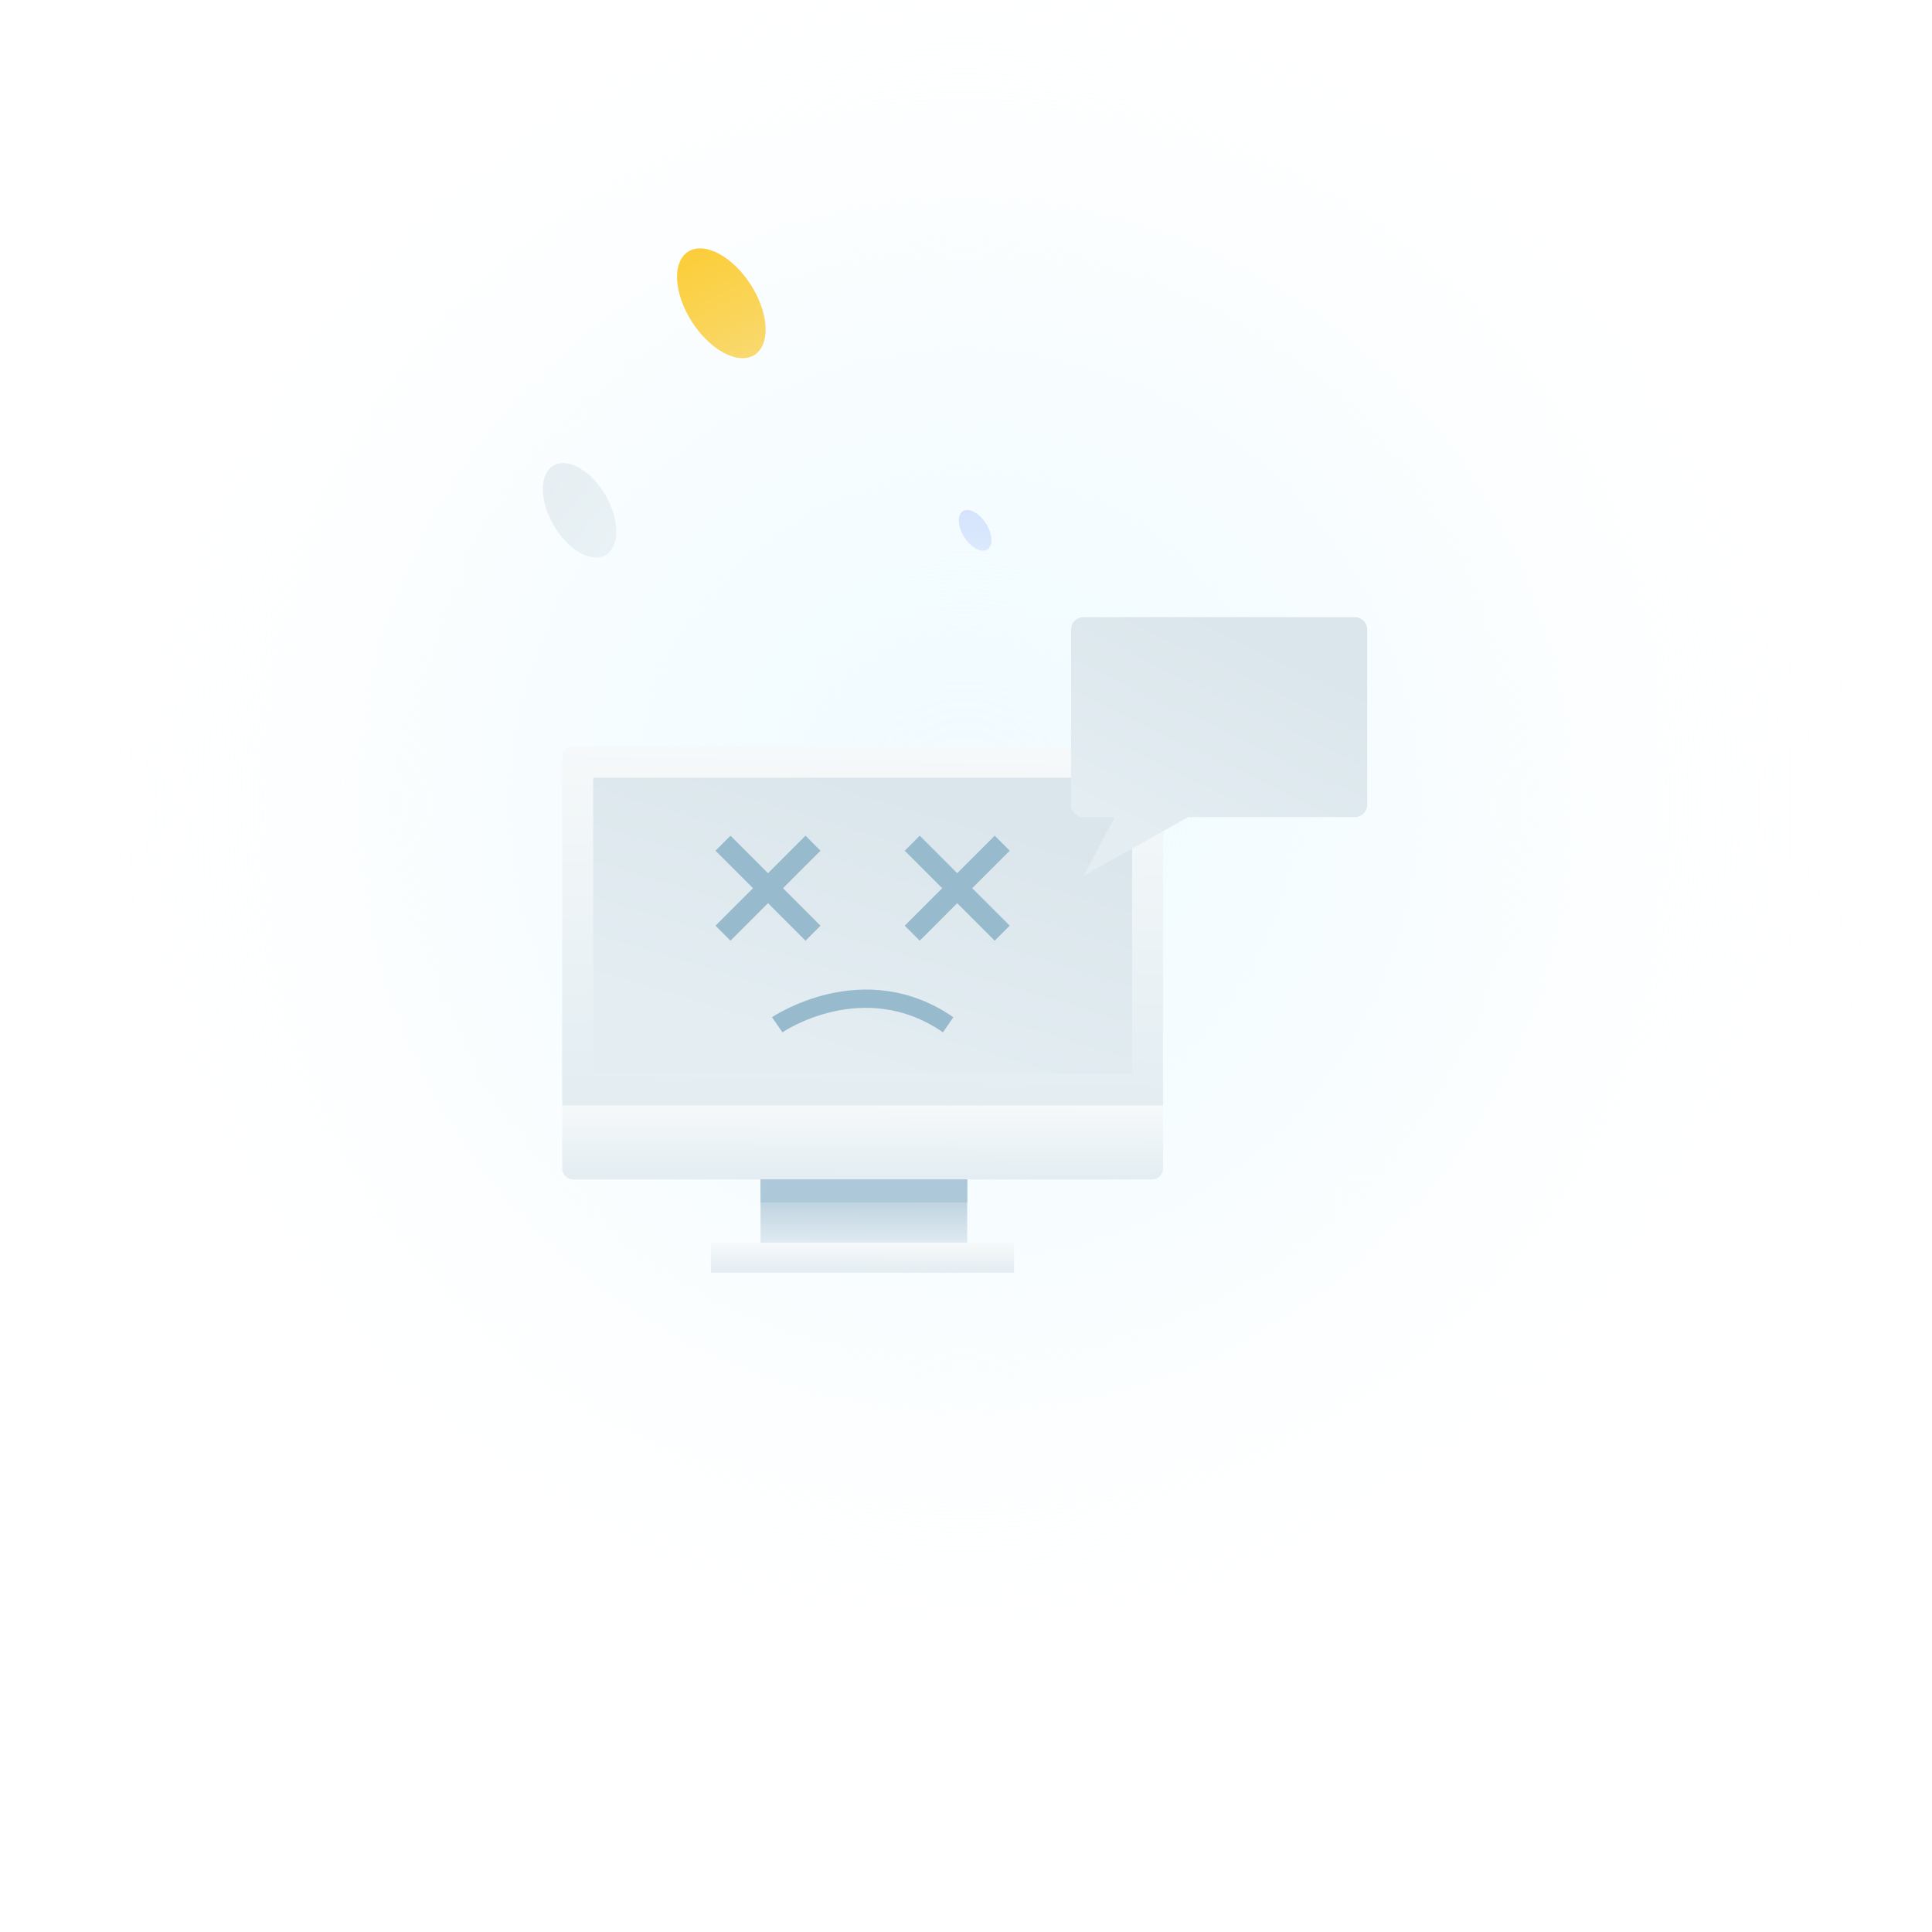
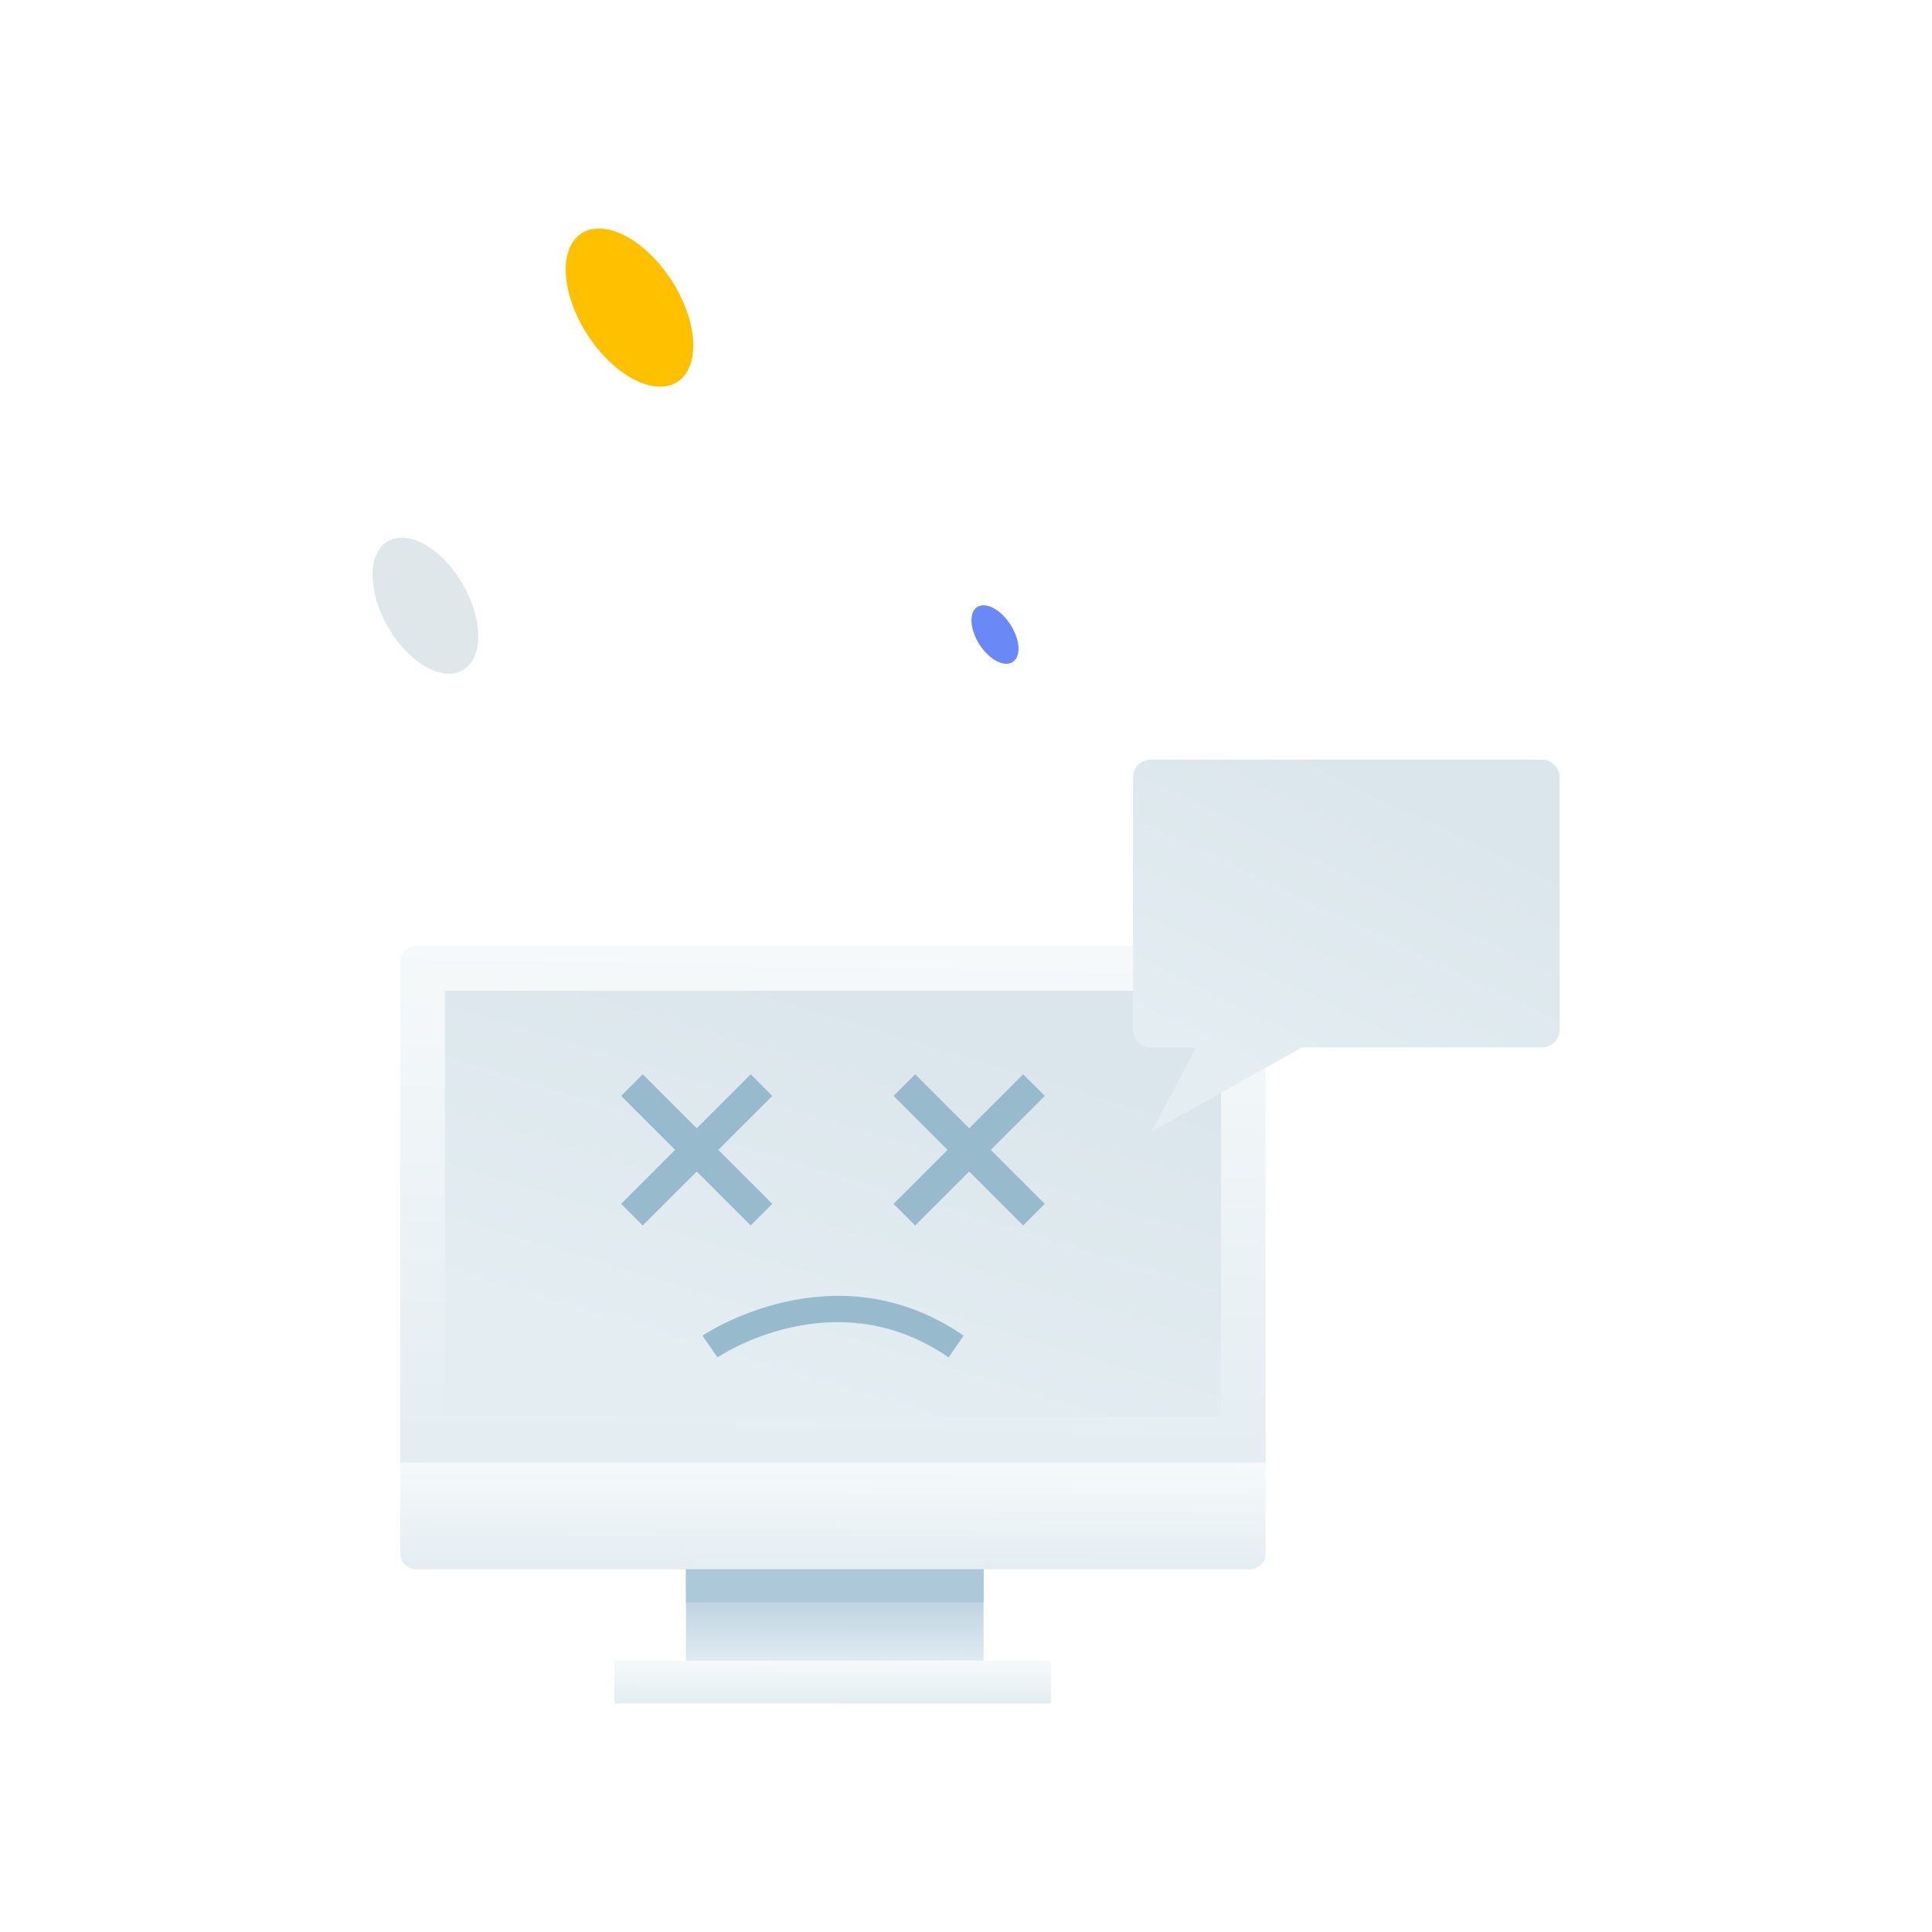
- <svg xmlns="http://www.w3.org/2000/svg" width="200" height="200" viewBox="0 0 259 288" fill="none">
-   <path d="M128.672 78.892C129.249 80.563 130.708 81.984 131.918 82.08C133.128 82.176 133.647 80.889 133.051 79.218C132.456 77.547 131.016 76.126 129.806 76.03C128.596 75.934 128.077 77.221 128.672 78.892Z" fill="#6B89F6" />
-   <path d="M87.075 44.776C88.65 49.29 92.607 53.15 95.891 53.381C99.175 53.611 100.558 50.154 98.983 45.641C97.408 41.127 93.452 37.266 90.168 37.036C86.883 36.806 85.5 40.263 87.075 44.776Z" fill="#FFC000" />
-   <path d="M71.918 69.777C74.933 71.525 77.373 75.75 77.373 79.227C77.373 82.703 74.914 84.105 71.879 82.358C68.864 80.61 66.425 76.384 66.425 72.908C66.425 69.431 68.883 68.029 71.918 69.777Z" fill="#E0E7EB" />
-   <g filter="url(#filter0_f_5216_16004)">
-     <circle cx="129.3" cy="119.975" r="75" fill="#F1FBFF" />
-   </g>
-   <path d="M69.304 164.791V174.187C69.304 175.088 70.042 175.821 70.938 175.821H157.243C158.144 175.821 158.877 175.088 158.877 174.187V164.791H69.309H69.304Z" fill="url(#paint0_linear_5216_16004)" />
-   <path d="M158.872 112.904C158.872 112.008 158.139 111.27 157.239 111.27H70.933C70.037 111.27 69.3 112.003 69.3 112.904V164.791H158.872V112.904Z" fill="url(#paint1_linear_5216_16004)" />
-   <path d="M129.682 175.821H98.872V185.281H129.682V175.821Z" fill="url(#paint2_linear_5216_16004)" />
-   <path d="M136.662 185.281H91.469V189.708H136.662V185.281Z" fill="url(#paint3_linear_5216_16004)" />
-   <path d="M129.682 175.821H98.872V179.238H129.682V175.821Z" fill="#ADC8D8" />
-   <path d="M154.258 115.93H73.932V160.004H154.258V115.93Z" fill="url(#paint4_linear_5216_16004)" />
-   <path d="M105.575 124.575L99.987 130.168L94.395 124.575L92.16 126.814L97.748 132.402L92.16 137.99L94.395 140.228L99.987 134.636L105.575 140.228L107.809 137.99L102.221 132.402L107.809 126.814L105.575 124.575Z" fill="#98BACD" />
-   <path d="M136.016 126.814L133.782 124.575L128.19 130.168L122.602 124.575L120.368 126.814L125.955 132.402L120.368 137.99L122.602 140.228L128.19 134.636L133.782 140.228L136.016 137.99L130.428 132.402L136.016 126.814Z" fill="#98BACD" />
-   <path d="M126.065 153.884C114.234 145.716 102.253 153.802 102.135 153.884L100.583 151.636C100.72 151.54 114.257 142.408 127.616 151.636L126.065 153.884Z" fill="#98BACD" />
-   <path d="M187.48 92H146.982C145.977 92 145.162 92.814 145.162 93.82V119.975C145.162 120.981 145.977 121.795 146.982 121.795H151.669L147.055 130.541L162.626 121.795H187.48C188.485 121.795 189.3 120.981 189.3 119.975V93.82C189.3 92.814 188.485 92 187.48 92Z" fill="url(#paint5_linear_5216_16004)" />
+ <svg xmlns="http://www.w3.org/2000/svg" width="200" height="200" viewBox="0 0 200 200" fill="none">
+   <path d="M100.81 65.525C101.386 67.196 102.846 68.618 104.056 68.713C105.266 68.81 105.785 67.523 105.189 65.852C104.594 64.181 103.153 62.76 101.943 62.663C100.733 62.568 100.215 63.854 100.81 65.525Z" fill="#6B89F6" />
+   <path d="M59.213 31.41C60.788 35.923 64.745 39.784 68.029 40.014C71.313 40.245 72.696 36.787 71.121 32.274C69.546 27.76 65.59 23.9 62.305 23.669C59.021 23.439 57.638 26.896 59.213 31.41Z" fill="#FFC000" />
+   <path d="M44.056 56.411C47.071 58.158 49.51 62.384 49.51 65.86C49.51 69.337 47.052 70.739 44.017 68.991C41.002 67.243 38.563 63.018 38.563 59.541C38.563 56.065 41.021 54.663 44.056 56.411Z" fill="#E0E7EB" />
+   <path d="M41.442 151.424V160.821C41.442 161.721 42.179 162.454 43.075 162.454H129.381C130.282 162.454 131.014 161.721 131.014 160.821V151.424H41.446H41.442Z" fill="url(#paint0_linear_6976_8683)" />
+   <path d="M131.01 99.537C131.01 98.641 130.277 97.904 129.376 97.904H43.071C42.175 97.904 41.437 98.636 41.437 99.537V151.424H131.01V99.537Z" fill="url(#paint1_linear_6976_8683)" />
+   <path d="M101.82 162.454H71.01V171.914H101.82V162.454Z" fill="url(#paint2_linear_6976_8683)" />
+   <path d="M108.8 171.914H63.606V176.341H108.8V171.914Z" fill="url(#paint3_linear_6976_8683)" />
+   <path d="M101.82 162.454H71.01V165.871H101.82V162.454Z" fill="#ADC8D8" />
+   <path d="M126.396 102.563H46.07V146.637H126.396V102.563Z" fill="url(#paint4_linear_6976_8683)" />
+   <path d="M77.712 111.209L72.124 116.801L66.532 111.209L64.298 113.448L69.886 119.035L64.298 124.623L66.532 126.862L72.124 121.269L77.712 126.862L79.946 124.623L74.359 119.035L79.946 113.448L77.712 111.209Z" fill="#98BACD" />
+   <path d="M108.154 113.448L105.919 111.209L100.327 116.801L94.739 111.209L92.505 113.448L98.093 119.035L92.505 124.623L94.739 126.862L100.327 121.269L105.919 126.862L108.154 124.623L102.566 119.035L108.154 113.448Z" fill="#98BACD" />
+   <path d="M98.202 140.517C86.371 132.349 74.391 140.435 74.272 140.517L72.721 138.269C72.857 138.174 86.394 129.041 99.754 138.269L98.202 140.517Z" fill="#98BACD" />
+   <path d="M159.617 78.633H119.12C118.114 78.633 117.3 79.448 117.3 80.454V106.608C117.3 107.614 118.114 108.429 119.12 108.429H123.807L119.193 117.174L134.764 108.429H159.617C160.623 108.429 161.437 107.614 161.437 106.608V80.454C161.437 79.448 160.623 78.633 159.617 78.633Z" fill="url(#paint5_linear_6976_8683)" />
  <defs>
-     <filter id="filter0_f_5216_16004" x="-45.7" y="-55.025" width="350" height="350" filterUnits="userSpaceOnUse" color-interpolation-filters="sRGB">
-       <feFlood flood-opacity="0" result="BackgroundImageFix" />
-       <feBlend mode="normal" in="SourceGraphic" in2="BackgroundImageFix" result="shape" />
-       <feGaussianBlur stdDeviation="50" result="effect1_foregroundBlur_5216_16004" />
-     </filter>
-     <linearGradient id="paint0_linear_5216_16004" x1="114.449" y1="164.791" x2="114.407" y2="175.749" gradientUnits="userSpaceOnUse">
+     <linearGradient id="paint0_linear_6976_8683" x1="86.586" y1="151.424" x2="86.544" y2="162.382" gradientUnits="userSpaceOnUse">
      <stop stop-color="#F6F9FA" />
      <stop offset="1" stop-color="#E3EDF2" />
    </linearGradient>
-     <linearGradient id="paint1_linear_5216_16004" x1="114.444" y1="111.27" x2="113.452" y2="164.424" gradientUnits="userSpaceOnUse">
+     <linearGradient id="paint1_linear_6976_8683" x1="86.582" y1="97.904" x2="85.589" y2="151.057" gradientUnits="userSpaceOnUse">
      <stop stop-color="#F6F9FA" />
      <stop offset="1" stop-color="#E3EDF2" />
    </linearGradient>
-     <linearGradient id="paint2_linear_5216_16004" x1="114.355" y1="175.894" x2="114.34" y2="185.189" gradientUnits="userSpaceOnUse">
+     <linearGradient id="paint2_linear_6976_8683" x1="86.492" y1="162.527" x2="86.478" y2="171.823" gradientUnits="userSpaceOnUse">
      <stop stop-color="#ADC8D8" />
      <stop offset="1" stop-color="#DFEAF1" />
    </linearGradient>
-     <linearGradient id="paint3_linear_5216_16004" x1="114.246" y1="185.281" x2="114.233" y2="189.679" gradientUnits="userSpaceOnUse">
+     <linearGradient id="paint3_linear_6976_8683" x1="86.384" y1="171.914" x2="86.37" y2="176.313" gradientUnits="userSpaceOnUse">
      <stop stop-color="#F6F9FA" />
      <stop offset="1" stop-color="#E3EDF2" />
    </linearGradient>
-     <linearGradient id="paint4_linear_5216_16004" x1="116.023" y1="160.004" x2="128.05" y2="120.134" gradientUnits="userSpaceOnUse">
+     <linearGradient id="paint4_linear_6976_8683" x1="88.16" y1="146.637" x2="100.188" y2="106.768" gradientUnits="userSpaceOnUse">
      <stop stop-color="#E3EDF2" />
      <stop offset="1" stop-color="#DBE6EC" />
    </linearGradient>
-     <linearGradient id="paint5_linear_5216_16004" x1="168.29" y1="130.541" x2="183.131" y2="99.628" gradientUnits="userSpaceOnUse">
+     <linearGradient id="paint5_linear_6976_8683" x1="140.428" y1="117.174" x2="155.268" y2="86.262" gradientUnits="userSpaceOnUse">
      <stop stop-color="#E3EDF2" />
      <stop offset="1" stop-color="#DBE6EC" />
    </linearGradient>
  </defs>
</svg>
